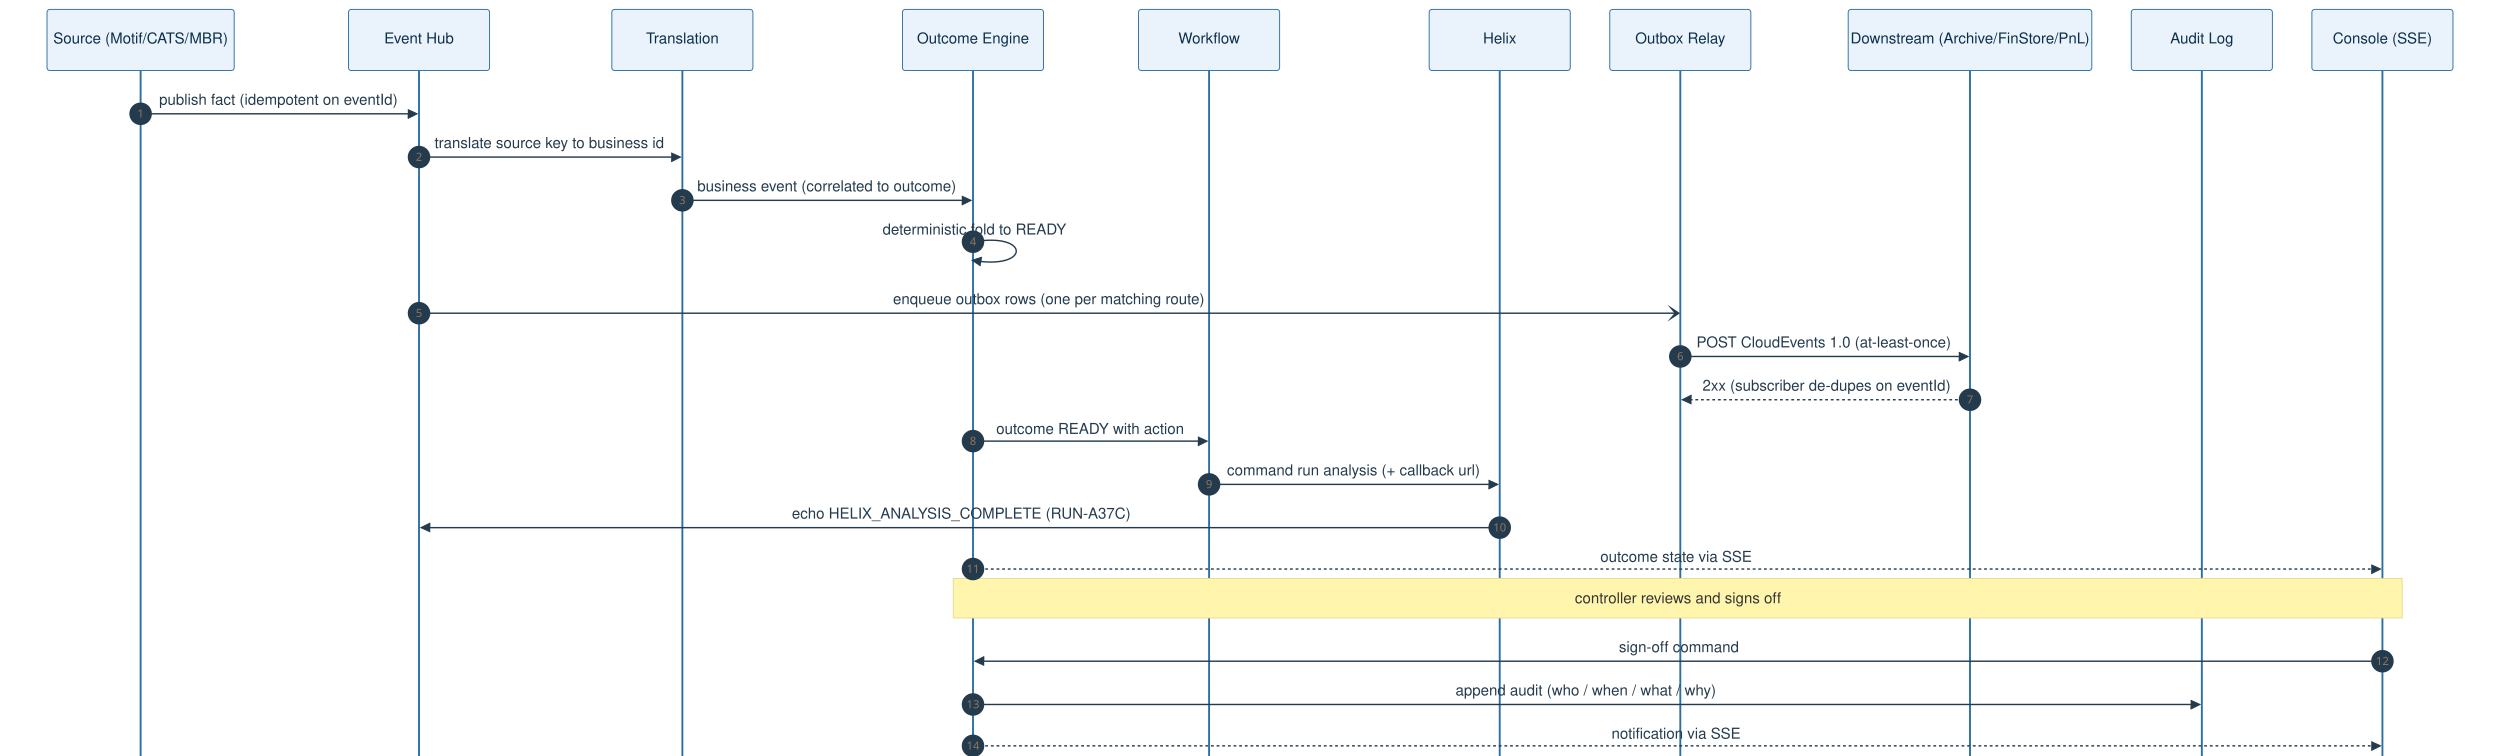
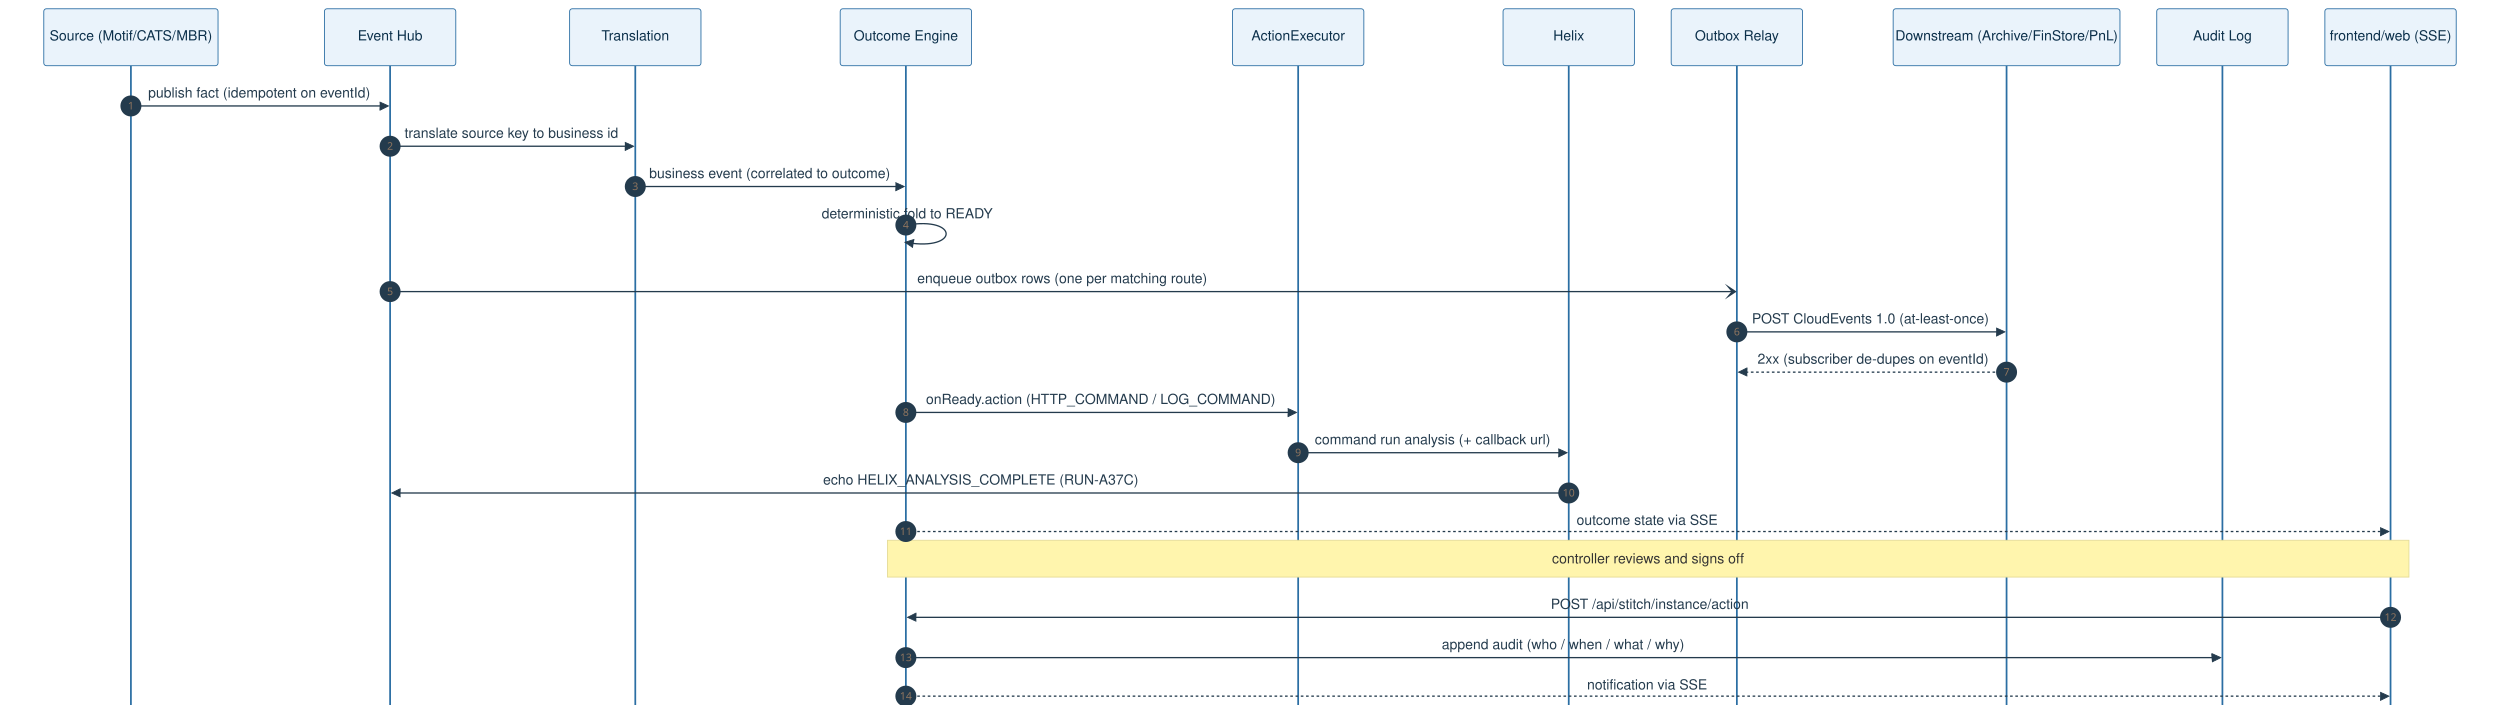
- <svg xmlns="http://www.w3.org/2000/svg" id="my-svg" width="100%" style="max-width: 2658px; background-color: white;" viewBox="-50 -10 2658 803" role="graphics-document document" aria-roledescription="sequence">
-   <g>
-     <line id="actor9" x1="2483" y1="65" x2="2483" y2="2000" class="actor-line 200" stroke-width="0.5px" stroke="#999" name="UX" data-et="life-line" data-id="UX" />
+ <svg xmlns="http://www.w3.org/2000/svg" id="my-svg" width="100%" style="max-width: 2855px; background-color: white;" viewBox="-50 -10 2855 805" role="graphics-document document" aria-roledescription="sequence">
+   <g>
+     <line id="actor9" x1="2680" y1="65" x2="2680" y2="2000" class="actor-line 200" stroke-width="0.5px" stroke="#999" name="UX" data-et="life-line" data-id="UX" />
    <g id="root-9" data-et="participant" data-type="participant" data-id="UX">
-       <rect x="2408" y="0" fill="#eaeaea" stroke="#666" width="150" height="65" name="UX" rx="3" ry="3" class="actor actor-top" />
-       <text x="2483" y="32.5" dominant-baseline="central" alignment-baseline="central" class="actor actor-box" style="text-anchor: middle; font-size: 16px; font-weight: 400;">
-         <tspan x="2483" dy="0">Console (SSE)</tspan>
-       </text>
-     </g>
-   </g>
-   <g>
-     <line id="actor8" x1="2291" y1="65" x2="2291" y2="2000" class="actor-line 200" stroke-width="0.5px" stroke="#999" name="AUD" data-et="life-line" data-id="AUD" />
+       <rect x="2605" y="0" fill="#eaeaea" stroke="#666" width="150" height="65" name="UX" rx="3" ry="3" class="actor actor-top" />
+       <text x="2680" y="32.5" dominant-baseline="central" alignment-baseline="central" class="actor actor-box" style="text-anchor: middle; font-size: 16px; font-weight: 400;">
+         <tspan x="2680" dy="0">frontend/web (SSE)</tspan>
+       </text>
+     </g>
+   </g>
+   <g>
+     <line id="actor8" x1="2488" y1="65" x2="2488" y2="2000" class="actor-line 200" stroke-width="0.5px" stroke="#999" name="AUD" data-et="life-line" data-id="AUD" />
    <g id="root-8" data-et="participant" data-type="participant" data-id="AUD">
-       <rect x="2216" y="0" fill="#eaeaea" stroke="#666" width="150" height="65" name="AUD" rx="3" ry="3" class="actor actor-top" />
-       <text x="2291" y="32.5" dominant-baseline="central" alignment-baseline="central" class="actor actor-box" style="text-anchor: middle; font-size: 16px; font-weight: 400;">
-         <tspan x="2291" dy="0">Audit Log</tspan>
-       </text>
-     </g>
-   </g>
-   <g>
-     <line id="actor7" x1="2044.5" y1="65" x2="2044.5" y2="2000" class="actor-line 200" stroke-width="0.5px" stroke="#999" name="DWN" data-et="life-line" data-id="DWN" />
+       <rect x="2413" y="0" fill="#eaeaea" stroke="#666" width="150" height="65" name="AUD" rx="3" ry="3" class="actor actor-top" />
+       <text x="2488" y="32.5" dominant-baseline="central" alignment-baseline="central" class="actor actor-box" style="text-anchor: middle; font-size: 16px; font-weight: 400;">
+         <tspan x="2488" dy="0">Audit Log</tspan>
+       </text>
+     </g>
+   </g>
+   <g>
+     <line id="actor7" x1="2241.5" y1="65" x2="2241.5" y2="2000" class="actor-line 200" stroke-width="0.5px" stroke="#999" name="DWN" data-et="life-line" data-id="DWN" />
    <g id="root-7" data-et="participant" data-type="participant" data-id="DWN">
-       <rect x="1915" y="0" fill="#eaeaea" stroke="#666" width="259" height="65" name="DWN" rx="3" ry="3" class="actor actor-top" />
-       <text x="2044.5" y="32.5" dominant-baseline="central" alignment-baseline="central" class="actor actor-box" style="text-anchor: middle; font-size: 16px; font-weight: 400;">
-         <tspan x="2044.5" dy="0">Downstream (Archive/FinStore/PnL)</tspan>
-       </text>
-     </g>
-   </g>
-   <g>
-     <line id="actor6" x1="1736.5" y1="65" x2="1736.5" y2="2000" class="actor-line 200" stroke-width="0.5px" stroke="#999" name="OBX" data-et="life-line" data-id="OBX" />
+       <rect x="2112" y="0" fill="#eaeaea" stroke="#666" width="259" height="65" name="DWN" rx="3" ry="3" class="actor actor-top" />
+       <text x="2241.5" y="32.5" dominant-baseline="central" alignment-baseline="central" class="actor actor-box" style="text-anchor: middle; font-size: 16px; font-weight: 400;">
+         <tspan x="2241.5" dy="0">Downstream (Archive/FinStore/PnL)</tspan>
+       </text>
+     </g>
+   </g>
+   <g>
+     <line id="actor6" x1="1933.5" y1="65" x2="1933.5" y2="2000" class="actor-line 200" stroke-width="0.5px" stroke="#999" name="OBX" data-et="life-line" data-id="OBX" />
    <g id="root-6" data-et="participant" data-type="participant" data-id="OBX">
-       <rect x="1661.5" y="0" fill="#eaeaea" stroke="#666" width="150" height="65" name="OBX" rx="3" ry="3" class="actor actor-top" />
-       <text x="1736.5" y="32.5" dominant-baseline="central" alignment-baseline="central" class="actor actor-box" style="text-anchor: middle; font-size: 16px; font-weight: 400;">
-         <tspan x="1736.5" dy="0">Outbox Relay</tspan>
-       </text>
-     </g>
-   </g>
-   <g>
-     <line id="actor5" x1="1544.5" y1="65" x2="1544.5" y2="2000" class="actor-line 200" stroke-width="0.5px" stroke="#999" name="HX" data-et="life-line" data-id="HX" />
+       <rect x="1858.5" y="0" fill="#eaeaea" stroke="#666" width="150" height="65" name="OBX" rx="3" ry="3" class="actor actor-top" />
+       <text x="1933.5" y="32.5" dominant-baseline="central" alignment-baseline="central" class="actor actor-box" style="text-anchor: middle; font-size: 16px; font-weight: 400;">
+         <tspan x="1933.5" dy="0">Outbox Relay</tspan>
+       </text>
+     </g>
+   </g>
+   <g>
+     <line id="actor5" x1="1741.5" y1="65" x2="1741.5" y2="2000" class="actor-line 200" stroke-width="0.5px" stroke="#999" name="HX" data-et="life-line" data-id="HX" />
    <g id="root-5" data-et="participant" data-type="participant" data-id="HX">
-       <rect x="1469.5" y="0" fill="#eaeaea" stroke="#666" width="150" height="65" name="HX" rx="3" ry="3" class="actor actor-top" />
-       <text x="1544.5" y="32.5" dominant-baseline="central" alignment-baseline="central" class="actor actor-box" style="text-anchor: middle; font-size: 16px; font-weight: 400;">
-         <tspan x="1544.5" dy="0">Helix</tspan>
-       </text>
-     </g>
-   </g>
-   <g>
-     <line id="actor4" x1="1235.5" y1="65" x2="1235.5" y2="2000" class="actor-line 200" stroke-width="0.5px" stroke="#999" name="WF" data-et="life-line" data-id="WF" />
+       <rect x="1666.5" y="0" fill="#eaeaea" stroke="#666" width="150" height="65" name="HX" rx="3" ry="3" class="actor actor-top" />
+       <text x="1741.5" y="32.5" dominant-baseline="central" alignment-baseline="central" class="actor actor-box" style="text-anchor: middle; font-size: 16px; font-weight: 400;">
+         <tspan x="1741.5" dy="0">Helix</tspan>
+       </text>
+     </g>
+   </g>
+   <g>
+     <line id="actor4" x1="1432.5" y1="65" x2="1432.5" y2="2000" class="actor-line 200" stroke-width="0.5px" stroke="#999" name="WF" data-et="life-line" data-id="WF" />
    <g id="root-4" data-et="participant" data-type="participant" data-id="WF">
-       <rect x="1160.5" y="0" fill="#eaeaea" stroke="#666" width="150" height="65" name="WF" rx="3" ry="3" class="actor actor-top" />
-       <text x="1235.5" y="32.5" dominant-baseline="central" alignment-baseline="central" class="actor actor-box" style="text-anchor: middle; font-size: 16px; font-weight: 400;">
-         <tspan x="1235.5" dy="0">Workflow</tspan>
+       <rect x="1357.5" y="0" fill="#eaeaea" stroke="#666" width="150" height="65" name="WF" rx="3" ry="3" class="actor actor-top" />
+       <text x="1432.5" y="32.5" dominant-baseline="central" alignment-baseline="central" class="actor actor-box" style="text-anchor: middle; font-size: 16px; font-weight: 400;">
+         <tspan x="1432.5" dy="0">ActionExecutor</tspan>
      </text>
    </g>
  </g>
  <g>
    <line id="actor3" x1="984.5" y1="65" x2="984.5" y2="2000" class="actor-line 200" stroke-width="0.5px" stroke="#999" name="ENG" data-et="life-line" data-id="ENG" />
    <g id="root-3" data-et="participant" data-type="participant" data-id="ENG">
      <rect x="909.5" y="0" fill="#eaeaea" stroke="#666" width="150" height="65" name="ENG" rx="3" ry="3" class="actor actor-top" />
      <text x="984.5" y="32.5" dominant-baseline="central" alignment-baseline="central" class="actor actor-box" style="text-anchor: middle; font-size: 16px; font-weight: 400;">
        <tspan x="984.5" dy="0">Outcome Engine</tspan>
      </text>
    </g>
  </g>
  <g>
    <line id="actor2" x1="675.5" y1="65" x2="675.5" y2="2000" class="actor-line 200" stroke-width="0.5px" stroke="#999" name="XL" data-et="life-line" data-id="XL" />
    <g id="root-2" data-et="participant" data-type="participant" data-id="XL">
      <rect x="600.5" y="0" fill="#eaeaea" stroke="#666" width="150" height="65" name="XL" rx="3" ry="3" class="actor actor-top" />
      <text x="675.5" y="32.5" dominant-baseline="central" alignment-baseline="central" class="actor actor-box" style="text-anchor: middle; font-size: 16px; font-weight: 400;">
        <tspan x="675.5" dy="0">Translation</tspan>
      </text>
    </g>
  </g>
  <g>
    <line id="actor1" x1="395.5" y1="65" x2="395.5" y2="2000" class="actor-line 200" stroke-width="0.5px" stroke="#999" name="HUB" data-et="life-line" data-id="HUB" />
    <g id="root-1" data-et="participant" data-type="participant" data-id="HUB">
      <rect x="320.5" y="0" fill="#eaeaea" stroke="#666" width="150" height="65" name="HUB" rx="3" ry="3" class="actor actor-top" />
      <text x="395.5" y="32.5" dominant-baseline="central" alignment-baseline="central" class="actor actor-box" style="text-anchor: middle; font-size: 16px; font-weight: 400;">
        <tspan x="395.5" dy="0">Event Hub</tspan>
      </text>
    </g>
  </g>
  <g>
    <line id="actor0" x1="99.5" y1="65" x2="99.5" y2="2000" class="actor-line 200" stroke-width="0.5px" stroke="#999" name="SRC" data-et="life-line" data-id="SRC" />
    <g id="root-0" data-et="participant" data-type="participant" data-id="SRC">
      <rect x="0" y="0" fill="#eaeaea" stroke="#666" width="199" height="65" name="SRC" rx="3" ry="3" class="actor actor-top" />
      <text x="99.5" y="32.5" dominant-baseline="central" alignment-baseline="central" class="actor actor-box" style="text-anchor: middle; font-size: 16px; font-weight: 400;">
        <tspan x="99.5" dy="0">Source (Motif/CATS/MBR)</tspan>
      </text>
    </g>
  </g>
  <style>#my-svg{font-family:Segoe UI,Helvetica,Arial,sans-serif;font-size:15px;fill:#243b4d;}@keyframes edge-animation-frame{from{stroke-dashoffset:0;}}@keyframes dash{to{stroke-dashoffset:0;}}#my-svg .edge-animation-slow{stroke-dasharray:9,5!important;stroke-dashoffset:900;animation:dash 50s linear infinite;stroke-linecap:round;}#my-svg .edge-animation-fast{stroke-dasharray:9,5!important;stroke-dashoffset:900;animation:dash 20s linear infinite;stroke-linecap:round;}#my-svg .error-icon{fill:#fff7e8;}#my-svg .error-text{fill:#000817;stroke:#000817;}#my-svg .edge-thickness-normal{stroke-width:1px;}#my-svg .edge-thickness-thick{stroke-width:3.5px;}#my-svg .edge-pattern-solid{stroke-dasharray:0;}#my-svg .edge-thickness-invisible{stroke-width:0;fill:none;}#my-svg .edge-pattern-dashed{stroke-dasharray:3;}#my-svg .edge-pattern-dotted{stroke-dasharray:2;}#my-svg .marker{fill:#6f8aa1;stroke:#6f8aa1;}#my-svg .marker.cross{stroke:#6f8aa1;}#my-svg svg{font-family:Segoe UI,Helvetica,Arial,sans-serif;font-size:15px;}#my-svg p{margin:0;}#my-svg .actor{stroke:#2b6ea3;fill:#eaf3fb;stroke-width:1;}#my-svg rect.actor.outer-path[data-look="neo"]{filter:drop-shadow( 1px 2px 2px rgba(185,185,185,1));}#my-svg rect.note[data-look="neo"]{stroke:hsl(52.683, 60%, 73.922%);fill:#fff5ad;filter:drop-shadow( 1px 2px 2px rgba(185,185,185,1));}#my-svg text.actor&gt;tspan{fill:#0b2f4a;stroke:none;}#my-svg .actor-line{stroke:#2b6ea3;}#my-svg .innerArc{stroke-width:1.5;stroke-dasharray:none;}#my-svg .messageLine0{stroke-width:1.5;stroke-dasharray:none;stroke:#243b4d;}#my-svg .messageLine1{stroke-width:1.5;stroke-dasharray:2,2;stroke:#243b4d;}#my-svg [id$="-arrowhead"] path{fill:#243b4d;stroke:#243b4d;}#my-svg .sequenceNumber{fill:#90755e;}#my-svg [id$="-sequencenumber"]{fill:#243b4d;}#my-svg [id$="-crosshead"] path{fill:#243b4d;stroke:#243b4d;}#my-svg .messageText{fill:#243b4d;stroke:none;}#my-svg .labelBox{stroke:#2b6ea3;fill:#eaf3fb;filter:none;}#my-svg .labelText,#my-svg .labelText&gt;tspan{fill:#0b2f4a;stroke:none;}#my-svg .loopText,#my-svg .loopText&gt;tspan{fill:#0b2f4a;stroke:none;}#my-svg .sectionTitle,#my-svg .sectionTitle&gt;tspan{fill:#0b2f4a;stroke:none;}#my-svg .loopLine{stroke-width:2px;stroke-dasharray:2,2;stroke:#2b6ea3;fill:#2b6ea3;}#my-svg .note{stroke:hsl(52.683, 60%, 73.922%);fill:#fff5ad;}#my-svg .noteText,#my-svg .noteText&gt;tspan{fill:#333;stroke:none;font-weight:normal;}#my-svg .activation0{fill:#eef7f0;stroke:hsl(133.333, 36%, 85.098%);}#my-svg .activation1{fill:#eef7f0;stroke:hsl(133.333, 36%, 85.098%);}#my-svg .activation2{fill:#eef7f0;stroke:hsl(133.333, 36%, 85.098%);}#my-svg .actorPopupMenu{position:absolute;}#my-svg .actorPopupMenuPanel{position:absolute;fill:#eaf3fb;box-shadow:0px 8px 16px 0px rgba(0,0,0,0.2);filter:drop-shadow(3px 5px 2px rgb(0 0 0 / 0.4));}#my-svg .actor-man circle,#my-svg line{fill:#eaf3fb;stroke-width:2px;}#my-svg g rect.rect{filter:drop-shadow( 1px 2px 2px rgba(185,185,185,1));stroke:#2b6ea3;}#my-svg .node .neo-node{stroke:#2b6ea3;}#my-svg [data-look="neo"].node rect,#my-svg [data-look="neo"].cluster rect,#my-svg [data-look="neo"].node polygon{stroke:url(#my-svg-gradient);filter:drop-shadow( 1px 2px 2px rgba(185,185,185,1));}#my-svg [data-look="neo"].swimlane.cluster rect{filter:none;}#my-svg [data-look="neo"].node path{stroke:url(#my-svg-gradient);stroke-width:1px;}#my-svg [data-look="neo"].node .outer-path{filter:drop-shadow( 1px 2px 2px rgba(185,185,185,1));}#my-svg [data-look="neo"].node .neo-line path{stroke:#2b6ea3;filter:none;}#my-svg [data-look="neo"].node circle{stroke:url(#my-svg-gradient);filter:drop-shadow( 1px 2px 2px rgba(185,185,185,1));}#my-svg [data-look="neo"].node circle .state-start{fill:#000000;}#my-svg [data-look="neo"].icon-shape .icon{fill:url(#my-svg-gradient);filter:drop-shadow( 1px 2px 2px rgba(185,185,185,1));}#my-svg [data-look="neo"].icon-shape .icon-neo path{stroke:url(#my-svg-gradient);filter:drop-shadow( 1px 2px 2px rgba(185,185,185,1));}#my-svg :root{--mermaid-font-family:"trebuchet ms",verdana,arial,sans-serif;}</style>
  <g />
  <defs>
    <symbol id="my-svg-computer" width="24" height="24">
      <path transform="scale(.5)" d="M2 2v13h20v-13h-20zm18 11h-16v-9h16v9zm-10.228 6l.466-1h3.524l.467 1h-4.457zm14.228 3h-24l2-6h2.104l-1.33 4h18.45l-1.297-4h2.073l2 6zm-5-10h-14v-7h14v7z" />
    </symbol>
  </defs>
  <defs>
    <symbol id="my-svg-database" fill-rule="evenodd" clip-rule="evenodd">
      <path transform="scale(.5)" d="M12.258.001l.256.004.255.005.253.008.251.01.249.012.247.015.246.016.242.019.241.02.239.023.236.024.233.027.231.028.229.031.225.032.223.034.22.036.217.038.214.04.211.041.208.043.205.045.201.046.198.048.194.05.191.051.187.053.183.054.18.056.175.057.172.059.168.06.163.061.16.063.155.064.15.066.074.033.073.033.071.034.07.034.069.035.068.035.067.035.066.035.064.036.064.036.062.036.06.036.06.037.058.037.058.037.055.038.055.038.053.038.052.038.051.039.05.039.048.039.047.039.045.04.044.04.043.04.041.04.04.041.039.041.037.041.036.041.034.041.033.042.032.042.03.042.029.042.027.042.026.043.024.043.023.043.021.043.02.043.018.044.017.043.015.044.013.044.012.044.011.045.009.044.007.045.006.045.004.045.002.045.001.045v17l-.001.045-.002.045-.004.045-.006.045-.007.045-.009.044-.011.045-.012.044-.013.044-.015.044-.017.043-.018.044-.02.043-.021.043-.023.043-.024.043-.026.043-.027.042-.029.042-.03.042-.032.042-.033.042-.034.041-.036.041-.037.041-.039.041-.04.041-.041.04-.043.04-.044.04-.045.04-.047.039-.048.039-.05.039-.051.039-.052.038-.053.038-.055.038-.055.038-.058.037-.058.037-.06.037-.06.036-.062.036-.064.036-.064.036-.066.035-.067.035-.068.035-.069.035-.07.034-.071.034-.073.033-.074.033-.15.066-.155.064-.16.063-.163.061-.168.06-.172.059-.175.057-.18.056-.183.054-.187.053-.191.051-.194.05-.198.048-.201.046-.205.045-.208.043-.211.041-.214.04-.217.038-.22.036-.223.034-.225.032-.229.031-.231.028-.233.027-.236.024-.239.023-.241.02-.242.019-.246.016-.247.015-.249.012-.251.01-.253.008-.255.005-.256.004-.258.001-.258-.001-.256-.004-.255-.005-.253-.008-.251-.01-.249-.012-.247-.015-.245-.016-.243-.019-.241-.02-.238-.023-.236-.024-.234-.027-.231-.028-.228-.031-.226-.032-.223-.034-.22-.036-.217-.038-.214-.04-.211-.041-.208-.043-.204-.045-.201-.046-.198-.048-.195-.05-.19-.051-.187-.053-.184-.054-.179-.056-.176-.057-.172-.059-.167-.06-.164-.061-.159-.063-.155-.064-.151-.066-.074-.033-.072-.033-.072-.034-.07-.034-.069-.035-.068-.035-.067-.035-.066-.035-.064-.036-.063-.036-.062-.036-.061-.036-.06-.037-.058-.037-.057-.037-.056-.038-.055-.038-.053-.038-.052-.038-.051-.039-.049-.039-.049-.039-.046-.039-.046-.04-.044-.04-.043-.04-.041-.04-.04-.041-.039-.041-.037-.041-.036-.041-.034-.041-.033-.042-.032-.042-.03-.042-.029-.042-.027-.042-.026-.043-.024-.043-.023-.043-.021-.043-.02-.043-.018-.044-.017-.043-.015-.044-.013-.044-.012-.044-.011-.045-.009-.044-.007-.045-.006-.045-.004-.045-.002-.045-.001-.045v-17l.001-.045.002-.045.004-.045.006-.045.007-.045.009-.044.011-.045.012-.044.013-.044.015-.044.017-.043.018-.044.02-.043.021-.043.023-.043.024-.043.026-.043.027-.042.029-.042.03-.042.032-.042.033-.042.034-.041.036-.041.037-.041.039-.041.04-.041.041-.04.043-.04.044-.04.046-.04.046-.039.049-.039.049-.039.051-.039.052-.038.053-.038.055-.038.056-.038.057-.037.058-.037.06-.037.061-.036.062-.036.063-.036.064-.036.066-.035.067-.035.068-.035.069-.035.07-.034.072-.034.072-.033.074-.033.151-.066.155-.064.159-.063.164-.061.167-.06.172-.059.176-.057.179-.056.184-.054.187-.053.19-.051.195-.05.198-.048.201-.046.204-.045.208-.043.211-.041.214-.04.217-.038.22-.036.223-.034.226-.032.228-.031.231-.028.234-.027.236-.024.238-.023.241-.02.243-.019.245-.016.247-.015.249-.012.251-.01.253-.008.255-.005.256-.004.258-.001.258.001zm-9.258 20.499v.01l.001.021.003.021.004.022.005.021.006.022.007.022.009.023.01.022.011.023.012.023.013.023.015.023.016.024.017.023.018.024.019.024.021.024.022.025.023.024.024.025.052.049.056.05.061.051.066.051.07.051.075.051.079.052.084.052.088.052.092.052.097.052.102.051.105.052.11.052.114.051.119.051.123.051.127.05.131.05.135.05.139.048.144.049.147.047.152.047.155.047.16.045.163.045.167.043.171.043.176.041.178.041.183.039.187.039.19.037.194.035.197.035.202.033.204.031.209.03.212.029.216.027.219.025.222.024.226.021.23.02.233.018.236.016.24.015.243.012.246.01.249.008.253.005.256.004.259.001.26-.001.257-.004.254-.005.25-.008.247-.011.244-.012.241-.014.237-.016.233-.018.231-.021.226-.021.224-.024.22-.026.216-.027.212-.028.21-.031.205-.031.202-.034.198-.034.194-.036.191-.037.187-.039.183-.04.179-.04.175-.042.172-.043.168-.044.163-.045.16-.046.155-.046.152-.047.148-.048.143-.049.139-.049.136-.05.131-.05.126-.05.123-.051.118-.052.114-.051.11-.052.106-.052.101-.052.096-.052.092-.052.088-.053.083-.051.079-.052.074-.052.07-.051.065-.051.06-.051.056-.05.051-.05.023-.024.023-.025.021-.024.02-.024.019-.024.018-.024.017-.024.015-.023.014-.024.013-.023.012-.023.01-.023.01-.022.008-.022.006-.022.006-.022.004-.022.004-.021.001-.021.001-.021v-4.127l-.077.055-.08.053-.083.054-.085.053-.087.052-.09.052-.093.051-.095.05-.097.05-.1.049-.102.049-.105.048-.106.047-.109.047-.111.046-.114.045-.115.045-.118.044-.12.043-.122.042-.124.042-.126.041-.128.04-.13.04-.132.038-.134.038-.135.037-.138.037-.139.035-.142.035-.143.034-.144.033-.147.032-.148.031-.15.03-.151.03-.153.029-.154.027-.156.027-.158.026-.159.025-.161.024-.162.023-.163.022-.165.021-.166.02-.167.019-.169.018-.169.017-.171.016-.173.015-.173.014-.175.013-.175.012-.177.011-.178.01-.179.008-.179.008-.181.006-.182.005-.182.004-.184.003-.184.002h-.37l-.184-.002-.184-.003-.182-.004-.182-.005-.181-.006-.179-.008-.179-.008-.178-.01-.176-.011-.176-.012-.175-.013-.173-.014-.172-.015-.171-.016-.17-.017-.169-.018-.167-.019-.166-.02-.165-.021-.163-.022-.162-.023-.161-.024-.159-.025-.157-.026-.156-.027-.155-.027-.153-.029-.151-.03-.15-.03-.148-.031-.146-.032-.145-.033-.143-.034-.141-.035-.14-.035-.137-.037-.136-.037-.134-.038-.132-.038-.13-.04-.128-.04-.126-.041-.124-.042-.122-.042-.12-.044-.117-.043-.116-.045-.113-.045-.112-.046-.109-.047-.106-.047-.105-.048-.102-.049-.1-.049-.097-.05-.095-.05-.093-.052-.09-.051-.087-.052-.085-.053-.083-.054-.08-.054-.077-.054v4.127zm0-5.654v.011l.001.021.003.021.004.021.005.022.006.022.007.022.009.022.01.022.011.023.012.023.013.023.015.024.016.023.017.024.018.024.019.024.021.024.022.024.023.025.024.024.052.05.056.05.061.05.066.051.07.051.075.052.079.051.084.052.088.052.092.052.097.052.102.052.105.052.11.051.114.051.119.052.123.05.127.051.131.05.135.049.139.049.144.048.147.048.152.047.155.046.16.045.163.045.167.044.171.042.176.042.178.04.183.04.187.038.19.037.194.036.197.034.202.033.204.032.209.03.212.028.216.027.219.025.222.024.226.022.23.02.233.018.236.016.24.014.243.012.246.01.249.008.253.006.256.003.259.001.26-.001.257-.003.254-.006.25-.008.247-.01.244-.012.241-.015.237-.016.233-.018.231-.02.226-.022.224-.024.22-.025.216-.027.212-.029.21-.03.205-.032.202-.033.198-.035.194-.036.191-.037.187-.039.183-.039.179-.041.175-.042.172-.043.168-.044.163-.045.16-.045.155-.047.152-.047.148-.048.143-.048.139-.05.136-.049.131-.05.126-.051.123-.051.118-.051.114-.052.11-.052.106-.052.101-.052.096-.052.092-.052.088-.052.083-.052.079-.052.074-.051.07-.052.065-.051.06-.05.056-.051.051-.049.023-.025.023-.024.021-.025.02-.024.019-.024.018-.024.017-.024.015-.023.014-.023.013-.024.012-.022.01-.023.01-.023.008-.022.006-.022.006-.022.004-.021.004-.022.001-.021.001-.021v-4.139l-.077.054-.08.054-.083.054-.085.052-.087.053-.09.051-.093.051-.095.051-.097.05-.1.049-.102.049-.105.048-.106.047-.109.047-.111.046-.114.045-.115.044-.118.044-.12.044-.122.042-.124.042-.126.041-.128.04-.13.039-.132.039-.134.038-.135.037-.138.036-.139.036-.142.035-.143.033-.144.033-.147.033-.148.031-.15.03-.151.03-.153.028-.154.028-.156.027-.158.026-.159.025-.161.024-.162.023-.163.022-.165.021-.166.02-.167.019-.169.018-.169.017-.171.016-.173.015-.173.014-.175.013-.175.012-.177.011-.178.009-.179.009-.179.007-.181.007-.182.005-.182.004-.184.003-.184.002h-.37l-.184-.002-.184-.003-.182-.004-.182-.005-.181-.007-.179-.007-.179-.009-.178-.009-.176-.011-.176-.012-.175-.013-.173-.014-.172-.015-.171-.016-.17-.017-.169-.018-.167-.019-.166-.02-.165-.021-.163-.022-.162-.023-.161-.024-.159-.025-.157-.026-.156-.027-.155-.028-.153-.028-.151-.03-.15-.03-.148-.031-.146-.033-.145-.033-.143-.033-.141-.035-.14-.036-.137-.036-.136-.037-.134-.038-.132-.039-.13-.039-.128-.04-.126-.041-.124-.042-.122-.043-.12-.043-.117-.044-.116-.044-.113-.046-.112-.046-.109-.046-.106-.047-.105-.048-.102-.049-.1-.049-.097-.05-.095-.051-.093-.051-.09-.051-.087-.053-.085-.052-.083-.054-.08-.054-.077-.054v4.139zm0-5.666v.011l.001.02.003.022.004.021.005.022.006.021.007.022.009.023.01.022.011.023.012.023.013.023.015.023.016.024.017.024.018.023.019.024.021.025.022.024.023.024.024.025.052.05.056.05.061.05.066.051.07.051.075.052.079.051.084.052.088.052.092.052.097.052.102.052.105.051.11.052.114.051.119.051.123.051.127.05.131.05.135.05.139.049.144.048.147.048.152.047.155.046.16.045.163.045.167.043.171.043.176.042.178.04.183.04.187.038.19.037.194.036.197.034.202.033.204.032.209.03.212.028.216.027.219.025.222.024.226.021.23.02.233.018.236.017.24.014.243.012.246.01.249.008.253.006.256.003.259.001.26-.001.257-.003.254-.006.25-.008.247-.01.244-.013.241-.014.237-.016.233-.018.231-.02.226-.022.224-.024.22-.025.216-.027.212-.029.21-.03.205-.032.202-.033.198-.035.194-.036.191-.037.187-.039.183-.039.179-.041.175-.042.172-.043.168-.044.163-.045.16-.045.155-.047.152-.047.148-.048.143-.049.139-.049.136-.049.131-.051.126-.05.123-.051.118-.052.114-.051.11-.052.106-.052.101-.052.096-.052.092-.052.088-.052.083-.052.079-.052.074-.052.07-.051.065-.051.06-.051.056-.05.051-.049.023-.025.023-.025.021-.024.02-.024.019-.024.018-.024.017-.024.015-.023.014-.024.013-.023.012-.023.01-.022.01-.023.008-.022.006-.022.006-.022.004-.022.004-.021.001-.021.001-.021v-4.153l-.077.054-.08.054-.083.053-.085.053-.087.053-.09.051-.093.051-.095.051-.097.05-.1.049-.102.048-.105.048-.106.048-.109.046-.111.046-.114.046-.115.044-.118.044-.12.043-.122.043-.124.042-.126.041-.128.04-.13.039-.132.039-.134.038-.135.037-.138.036-.139.036-.142.034-.143.034-.144.033-.147.032-.148.032-.15.03-.151.03-.153.028-.154.028-.156.027-.158.026-.159.024-.161.024-.162.023-.163.023-.165.021-.166.02-.167.019-.169.018-.169.017-.171.016-.173.015-.173.014-.175.013-.175.012-.177.01-.178.01-.179.009-.179.007-.181.006-.182.006-.182.004-.184.003-.184.001-.185.001-.185-.001-.184-.001-.184-.003-.182-.004-.182-.006-.181-.006-.179-.007-.179-.009-.178-.01-.176-.01-.176-.012-.175-.013-.173-.014-.172-.015-.171-.016-.17-.017-.169-.018-.167-.019-.166-.02-.165-.021-.163-.023-.162-.023-.161-.024-.159-.024-.157-.026-.156-.027-.155-.028-.153-.028-.151-.03-.15-.03-.148-.032-.146-.032-.145-.033-.143-.034-.141-.034-.14-.036-.137-.036-.136-.037-.134-.038-.132-.039-.13-.039-.128-.041-.126-.041-.124-.041-.122-.043-.12-.043-.117-.044-.116-.044-.113-.046-.112-.046-.109-.046-.106-.048-.105-.048-.102-.048-.1-.05-.097-.049-.095-.051-.093-.051-.09-.052-.087-.052-.085-.053-.083-.053-.08-.054-.077-.054v4.153zm8.74-8.179l-.257.004-.254.005-.25.008-.247.011-.244.012-.241.014-.237.016-.233.018-.231.021-.226.022-.224.023-.22.026-.216.027-.212.028-.21.031-.205.032-.202.033-.198.034-.194.036-.191.038-.187.038-.183.04-.179.041-.175.042-.172.043-.168.043-.163.045-.16.046-.155.046-.152.048-.148.048-.143.048-.139.049-.136.05-.131.05-.126.051-.123.051-.118.051-.114.052-.11.052-.106.052-.101.052-.096.052-.092.052-.088.052-.083.052-.079.052-.074.051-.07.052-.065.051-.06.05-.056.05-.051.05-.023.025-.023.024-.021.024-.02.025-.019.024-.018.024-.017.023-.015.024-.014.023-.013.023-.012.023-.01.023-.01.022-.008.022-.006.023-.006.021-.004.022-.004.021-.001.021-.001.021.001.021.001.021.004.021.004.022.006.021.006.023.008.022.01.022.01.023.012.023.013.023.014.023.015.024.017.023.018.024.019.024.02.025.021.024.023.024.023.025.051.05.056.05.06.05.065.051.07.052.074.051.079.052.083.052.088.052.092.052.096.052.101.052.106.052.11.052.114.052.118.051.123.051.126.051.131.05.136.05.139.049.143.048.148.048.152.048.155.046.16.046.163.045.168.043.172.043.175.042.179.041.183.04.187.038.191.038.194.036.198.034.202.033.205.032.21.031.212.028.216.027.22.026.224.023.226.022.231.021.233.018.237.016.241.014.244.012.247.011.25.008.254.005.257.004.26.001.26-.001.257-.004.254-.005.25-.008.247-.011.244-.012.241-.014.237-.016.233-.018.231-.021.226-.022.224-.023.22-.026.216-.027.212-.028.21-.031.205-.032.202-.033.198-.034.194-.036.191-.038.187-.038.183-.04.179-.041.175-.042.172-.043.168-.043.163-.045.16-.046.155-.046.152-.048.148-.048.143-.048.139-.049.136-.05.131-.05.126-.051.123-.051.118-.051.114-.052.11-.052.106-.052.101-.052.096-.052.092-.052.088-.052.083-.052.079-.052.074-.051.07-.052.065-.051.06-.05.056-.05.051-.05.023-.025.023-.024.021-.024.02-.025.019-.024.018-.024.017-.023.015-.024.014-.023.013-.023.012-.023.01-.023.01-.022.008-.022.006-.023.006-.021.004-.022.004-.021.001-.021.001-.021-.001-.021-.001-.021-.004-.021-.004-.022-.006-.021-.006-.023-.008-.022-.01-.022-.01-.023-.012-.023-.013-.023-.014-.023-.015-.024-.017-.023-.018-.024-.019-.024-.02-.025-.021-.024-.023-.024-.023-.025-.051-.05-.056-.05-.06-.05-.065-.051-.07-.052-.074-.051-.079-.052-.083-.052-.088-.052-.092-.052-.096-.052-.101-.052-.106-.052-.11-.052-.114-.052-.118-.051-.123-.051-.126-.051-.131-.05-.136-.05-.139-.049-.143-.048-.148-.048-.152-.048-.155-.046-.16-.046-.163-.045-.168-.043-.172-.043-.175-.042-.179-.041-.183-.04-.187-.038-.191-.038-.194-.036-.198-.034-.202-.033-.205-.032-.21-.031-.212-.028-.216-.027-.22-.026-.224-.023-.226-.022-.231-.021-.233-.018-.237-.016-.241-.014-.244-.012-.247-.011-.25-.008-.254-.005-.257-.004-.26-.001-.26.001z" />
    </symbol>
  </defs>
  <defs>
    <symbol id="my-svg-clock" width="24" height="24">
      <path transform="scale(.5)" d="M12 2c5.514 0 10 4.486 10 10s-4.486 10-10 10-10-4.486-10-10 4.486-10 10-10zm0-2c-6.627 0-12 5.373-12 12s5.373 12 12 12 12-5.373 12-12-5.373-12-12-12zm5.848 12.459c.202.038.202.333.001.372-1.907.361-6.045 1.111-6.547 1.111-.719 0-1.301-.582-1.301-1.301 0-.512.77-5.447 1.125-7.445.034-.192.312-.181.343.014l.985 6.238 5.394 1.011z" />
    </symbol>
  </defs>
  <defs>
    <marker id="my-svg-arrowhead" refX="7.9" refY="5" markerUnits="userSpaceOnUse" markerWidth="12" markerHeight="12" orient="auto-start-reverse">
      <path d="M -1 0 L 10 5 L 0 10 z" />
    </marker>
  </defs>
  <defs>
    <marker id="my-svg-crosshead" markerWidth="15" markerHeight="8" orient="auto" refX="4" refY="4.5">
      <path fill="none" stroke="#000000" stroke-width="1pt" d="M 1,2 L 6,7 M 6,2 L 1,7" style="stroke-dasharray: 0, 0;" />
    </marker>
  </defs>
  <defs>
    <marker id="my-svg-filled-head" refX="15.5" refY="7" markerWidth="20" markerHeight="28" orient="auto">
      <path d="M 18,7 L9,13 L14,7 L9,1 Z" />
    </marker>
  </defs>
  <defs>
    <marker id="my-svg-sequencenumber" refX="15" refY="15" markerWidth="60" markerHeight="40" orient="auto">
      <circle cx="15" cy="15" r="6" />
    </marker>
  </defs>
  <defs>
    <marker id="my-svg-solidTopArrowHead" refX="7.9" refY="7.25" markerUnits="userSpaceOnUse" markerWidth="12" markerHeight="12" orient="auto-start-reverse">
      <path d="M 0 0 L 10 8 L 0 8 z" />
    </marker>
  </defs>
  <defs>
    <marker id="my-svg-solidBottomArrowHead" refX="7.9" refY="0.75" markerUnits="userSpaceOnUse" markerWidth="12" markerHeight="12" orient="auto-start-reverse">
      <path d="M 0 0 L 10 0 L 0 8 z" />
    </marker>
  </defs>
  <defs>
    <marker id="my-svg-stickTopArrowHead" refX="7.5" refY="7" markerUnits="userSpaceOnUse" markerWidth="12" markerHeight="12" orient="auto-start-reverse">
      <path d="M 0 0 L 7 7" stroke="black" stroke-width="1.5" fill="none" />
    </marker>
  </defs>
  <defs>
    <marker id="my-svg-stickBottomArrowHead" refX="7.5" refY="0" markerUnits="userSpaceOnUse" markerWidth="12" markerHeight="12" orient="auto-start-reverse">
      <path d="M 0 7 L 7 0" stroke="black" stroke-width="1.5" fill="none" />
    </marker>
  </defs>
  <g data-et="note" data-id="i12">
-     <rect x="963.5" y="605" fill="#EDF2AE" stroke="#666" width="1540.5" height="42" class="note" />
-     <text x="1734" y="610" text-anchor="middle" dominant-baseline="middle" alignment-baseline="middle" class="noteText" dy="1em" style="font-size: 16px; font-weight: 400;">
-       <tspan x="1734">controller reviews and signs off</tspan>
+     <rect x="963.5" y="607" fill="#EDF2AE" stroke="#666" width="1737.5" height="42" class="note" />
+     <text x="1832" y="612" text-anchor="middle" dominant-baseline="middle" alignment-baseline="middle" class="noteText" dy="1em" style="font-size: 16px; font-weight: 400;">
+       <tspan x="1832">controller reviews and signs off</tspan>
    </text>
  </g>
  <text x="246" y="80" text-anchor="middle" dominant-baseline="middle" alignment-baseline="middle" class="messageText" dy="1em" style="font-size: 16px; font-weight: 400;">publish fact (idempotent on eventId)</text>
  <line x1="106.5" y1="111" x2="391.5" y2="111" class="messageLine0" data-et="message" data-id="i1" data-from="SRC" data-to="HUB" stroke-width="2" stroke="none" marker-end="url(#my-svg-arrowhead)" style="fill: none;" />
  <line x1="99.5" y1="111" x2="99.5" y2="111" stroke-width="0" marker-start="url(#my-svg-sequencenumber)" />
  <text x="99.5" y="115" font-family="sans-serif" font-size="12px" text-anchor="middle" class="sequenceNumber">1</text>
  <text x="534" y="126" text-anchor="middle" dominant-baseline="middle" alignment-baseline="middle" class="messageText" dy="1em" style="font-size: 16px; font-weight: 400;">translate source key to business id</text>
  <line x1="402.5" y1="157" x2="671.5" y2="157" class="messageLine0" data-et="message" data-id="i2" data-from="HUB" data-to="XL" stroke-width="2" stroke="none" marker-end="url(#my-svg-arrowhead)" style="fill: none;" />
  <line x1="395.5" y1="157" x2="395.5" y2="157" stroke-width="0" marker-start="url(#my-svg-sequencenumber)" />
  <text x="395.5" y="161" font-family="sans-serif" font-size="12px" text-anchor="middle" class="sequenceNumber">2</text>
  <text x="829" y="172" text-anchor="middle" dominant-baseline="middle" alignment-baseline="middle" class="messageText" dy="1em" style="font-size: 16px; font-weight: 400;">business event (correlated to outcome)</text>
  <line x1="682.5" y1="203" x2="980.5" y2="203" class="messageLine0" data-et="message" data-id="i3" data-from="XL" data-to="ENG" stroke-width="2" stroke="none" marker-end="url(#my-svg-arrowhead)" style="fill: none;" />
  <line x1="675.5" y1="203" x2="675.5" y2="203" stroke-width="0" marker-start="url(#my-svg-sequencenumber)" />
  <text x="675.5" y="207" font-family="sans-serif" font-size="12px" text-anchor="middle" class="sequenceNumber">3</text>
  <text x="986" y="218" text-anchor="middle" dominant-baseline="middle" alignment-baseline="middle" class="messageText" dy="1em" style="font-size: 16px; font-weight: 400;">deterministic fold to READY</text>
  <path d="M 985.5,247 C 1045.5,237 1045.5,277 985.5,267" class="messageLine0" data-et="message" data-id="i4" data-from="ENG" data-to="ENG" stroke-width="2" stroke="none" marker-end="url(#my-svg-arrowhead)" x1="991.5" style="fill: none;" />
  <line x1="984.5" y1="247" x2="984.5" y2="247" stroke-width="0" marker-start="url(#my-svg-sequencenumber)" />
  <text x="984.5" y="251" font-family="sans-serif" font-size="12px" text-anchor="middle" class="sequenceNumber">4</text>
-   <text x="1065" y="292" text-anchor="middle" dominant-baseline="middle" alignment-baseline="middle" class="messageText" dy="1em" style="font-size: 16px; font-weight: 400;">enqueue outbox rows (one per matching route)</text>
-   <line x1="402.5" y1="323" x2="1732.5" y2="323" class="messageLine0" data-et="message" data-id="i5" data-from="HUB" data-to="OBX" stroke-width="2" stroke="none" marker-end="url(#my-svg-filled-head)" style="fill: none;" />
+   <text x="1163" y="292" text-anchor="middle" dominant-baseline="middle" alignment-baseline="middle" class="messageText" dy="1em" style="font-size: 16px; font-weight: 400;">enqueue outbox rows (one per matching route)</text>
+   <line x1="402.5" y1="323" x2="1929.5" y2="323" class="messageLine0" data-et="message" data-id="i5" data-from="HUB" data-to="OBX" stroke-width="2" stroke="none" marker-end="url(#my-svg-filled-head)" style="fill: none;" />
  <line x1="395.5" y1="323" x2="395.5" y2="323" stroke-width="0" marker-start="url(#my-svg-sequencenumber)" />
  <text x="395.5" y="327" font-family="sans-serif" font-size="12px" text-anchor="middle" class="sequenceNumber">5</text>
-   <text x="1889" y="338" text-anchor="middle" dominant-baseline="middle" alignment-baseline="middle" class="messageText" dy="1em" style="font-size: 16px; font-weight: 400;">POST CloudEvents 1.0 (at-least-once)</text>
-   <line x1="1743.5" y1="369" x2="2040.5" y2="369" class="messageLine0" data-et="message" data-id="i6" data-from="OBX" data-to="DWN" stroke-width="2" stroke="none" marker-end="url(#my-svg-arrowhead)" style="fill: none;" />
-   <line x1="1736.5" y1="369" x2="1736.5" y2="369" stroke-width="0" marker-start="url(#my-svg-sequencenumber)" />
-   <text x="1736.5" y="373" font-family="sans-serif" font-size="12px" text-anchor="middle" class="sequenceNumber">6</text>
-   <text x="1892" y="384" text-anchor="middle" dominant-baseline="middle" alignment-baseline="middle" class="messageText" dy="1em" style="font-size: 16px; font-weight: 400;">2xx (subscriber de-dupes on eventId)</text>
-   <line x1="2049.5" y1="415" x2="1740.5" y2="415" class="messageLine1" data-et="message" data-id="i7" data-from="DWN" data-to="OBX" stroke-width="2" stroke="none" marker-end="url(#my-svg-arrowhead)" style="stroke-dasharray: 3, 3; fill: none;" />
-   <line x1="2044.5" y1="415" x2="2044.5" y2="415" stroke-width="0" marker-start="url(#my-svg-sequencenumber)" />
-   <text x="2044.5" y="419" font-family="sans-serif" font-size="12px" text-anchor="middle" class="sequenceNumber">7</text>
-   <text x="1109" y="430" text-anchor="middle" dominant-baseline="middle" alignment-baseline="middle" class="messageText" dy="1em" style="font-size: 16px; font-weight: 400;">outcome READY with action</text>
-   <line x1="991.5" y1="459" x2="1231.5" y2="459" class="messageLine0" data-et="message" data-id="i8" data-from="ENG" data-to="WF" stroke-width="2" stroke="none" marker-end="url(#my-svg-arrowhead)" style="fill: none;" />
-   <line x1="984.5" y1="459" x2="984.5" y2="459" stroke-width="0" marker-start="url(#my-svg-sequencenumber)" />
-   <text x="984.5" y="463" font-family="sans-serif" font-size="12px" text-anchor="middle" class="sequenceNumber">8</text>
-   <text x="1389" y="474" text-anchor="middle" dominant-baseline="middle" alignment-baseline="middle" class="messageText" dy="1em" style="font-size: 16px; font-weight: 400;">command run analysis (+ callback url)</text>
-   <line x1="1242.5" y1="505" x2="1540.5" y2="505" class="messageLine0" data-et="message" data-id="i9" data-from="WF" data-to="HX" stroke-width="2" stroke="none" marker-end="url(#my-svg-arrowhead)" style="fill: none;" />
-   <line x1="1235.5" y1="505" x2="1235.5" y2="505" stroke-width="0" marker-start="url(#my-svg-sequencenumber)" />
-   <text x="1235.5" y="509" font-family="sans-serif" font-size="12px" text-anchor="middle" class="sequenceNumber">9</text>
-   <text x="972" y="520" text-anchor="middle" dominant-baseline="middle" alignment-baseline="middle" class="messageText" dy="1em" style="font-size: 16px; font-weight: 400;">echo HELIX_ANALYSIS_COMPLETE (RUN-A37C)</text>
-   <line x1="1549.5" y1="551" x2="399.5" y2="551" class="messageLine0" data-et="message" data-id="i10" data-from="HX" data-to="HUB" stroke-width="2" stroke="none" marker-end="url(#my-svg-arrowhead)" style="fill: none;" />
-   <line x1="1544.5" y1="551" x2="1544.5" y2="551" stroke-width="0" marker-start="url(#my-svg-sequencenumber)" />
-   <text x="1544.5" y="555" font-family="sans-serif" font-size="12px" text-anchor="middle" class="sequenceNumber">10</text>
-   <text x="1732" y="566" text-anchor="middle" dominant-baseline="middle" alignment-baseline="middle" class="messageText" dy="1em" style="font-size: 16px; font-weight: 400;">outcome state via SSE</text>
-   <line x1="991.5" y1="595" x2="2479" y2="595" class="messageLine1" data-et="message" data-id="i11" data-from="ENG" data-to="UX" stroke-width="2" stroke="none" marker-end="url(#my-svg-arrowhead)" style="stroke-dasharray: 3, 3; fill: none;" />
-   <line x1="984.5" y1="595" x2="984.5" y2="595" stroke-width="0" marker-start="url(#my-svg-sequencenumber)" />
-   <text x="984.5" y="599" font-family="sans-serif" font-size="12px" text-anchor="middle" class="sequenceNumber">11</text>
-   <text x="1735" y="662" text-anchor="middle" dominant-baseline="middle" alignment-baseline="middle" class="messageText" dy="1em" style="font-size: 16px; font-weight: 400;">sign-off command</text>
-   <line x1="2488" y1="693" x2="988.5" y2="693" class="messageLine0" data-et="message" data-id="i13" data-from="UX" data-to="ENG" stroke-width="2" stroke="none" marker-end="url(#my-svg-arrowhead)" style="fill: none;" />
-   <line x1="2483" y1="693" x2="2483" y2="693" stroke-width="0" marker-start="url(#my-svg-sequencenumber)" />
-   <text x="2483" y="697" font-family="sans-serif" font-size="12px" text-anchor="middle" class="sequenceNumber">12</text>
-   <text x="1636" y="708" text-anchor="middle" dominant-baseline="middle" alignment-baseline="middle" class="messageText" dy="1em" style="font-size: 16px; font-weight: 400;">append audit (who / when / what / why)</text>
-   <line x1="991.5" y1="739" x2="2287" y2="739" class="messageLine0" data-et="message" data-id="i14" data-from="ENG" data-to="AUD" stroke-width="2" stroke="none" marker-end="url(#my-svg-arrowhead)" style="fill: none;" />
-   <line x1="984.5" y1="739" x2="984.5" y2="739" stroke-width="0" marker-start="url(#my-svg-sequencenumber)" />
-   <text x="984.5" y="743" font-family="sans-serif" font-size="12px" text-anchor="middle" class="sequenceNumber">13</text>
-   <text x="1732" y="754" text-anchor="middle" dominant-baseline="middle" alignment-baseline="middle" class="messageText" dy="1em" style="font-size: 16px; font-weight: 400;">notification via SSE</text>
-   <line x1="991.5" y1="783" x2="2479" y2="783" class="messageLine1" data-et="message" data-id="i15" data-from="ENG" data-to="UX" stroke-width="2" stroke="none" marker-end="url(#my-svg-arrowhead)" style="stroke-dasharray: 3, 3; fill: none;" />
-   <line x1="984.5" y1="783" x2="984.5" y2="783" stroke-width="0" marker-start="url(#my-svg-sequencenumber)" />
-   <text x="984.5" y="787" font-family="sans-serif" font-size="12px" text-anchor="middle" class="sequenceNumber">14</text>
+   <text x="2086" y="338" text-anchor="middle" dominant-baseline="middle" alignment-baseline="middle" class="messageText" dy="1em" style="font-size: 16px; font-weight: 400;">POST CloudEvents 1.0 (at-least-once)</text>
+   <line x1="1940.5" y1="369" x2="2237.5" y2="369" class="messageLine0" data-et="message" data-id="i6" data-from="OBX" data-to="DWN" stroke-width="2" stroke="none" marker-end="url(#my-svg-arrowhead)" style="fill: none;" />
+   <line x1="1933.5" y1="369" x2="1933.5" y2="369" stroke-width="0" marker-start="url(#my-svg-sequencenumber)" />
+   <text x="1933.5" y="373" font-family="sans-serif" font-size="12px" text-anchor="middle" class="sequenceNumber">6</text>
+   <text x="2089" y="384" text-anchor="middle" dominant-baseline="middle" alignment-baseline="middle" class="messageText" dy="1em" style="font-size: 16px; font-weight: 400;">2xx (subscriber de-dupes on eventId)</text>
+   <line x1="2246.5" y1="415" x2="1937.5" y2="415" class="messageLine1" data-et="message" data-id="i7" data-from="DWN" data-to="OBX" stroke-width="2" stroke="none" marker-end="url(#my-svg-arrowhead)" style="stroke-dasharray: 3, 3; fill: none;" />
+   <line x1="2241.5" y1="415" x2="2241.5" y2="415" stroke-width="0" marker-start="url(#my-svg-sequencenumber)" />
+   <text x="2241.5" y="419" font-family="sans-serif" font-size="12px" text-anchor="middle" class="sequenceNumber">7</text>
+   <text x="1207" y="430" text-anchor="middle" dominant-baseline="middle" alignment-baseline="middle" class="messageText" dy="1em" style="font-size: 16px; font-weight: 400;">onReady.action (HTTP_COMMAND / LOG_COMMAND)</text>
+   <line x1="991.5" y1="461" x2="1428.5" y2="461" class="messageLine0" data-et="message" data-id="i8" data-from="ENG" data-to="WF" stroke-width="2" stroke="none" marker-end="url(#my-svg-arrowhead)" style="fill: none;" />
+   <line x1="984.5" y1="461" x2="984.5" y2="461" stroke-width="0" marker-start="url(#my-svg-sequencenumber)" />
+   <text x="984.5" y="465" font-family="sans-serif" font-size="12px" text-anchor="middle" class="sequenceNumber">8</text>
+   <text x="1586" y="476" text-anchor="middle" dominant-baseline="middle" alignment-baseline="middle" class="messageText" dy="1em" style="font-size: 16px; font-weight: 400;">command run analysis (+ callback url)</text>
+   <line x1="1439.5" y1="507" x2="1737.5" y2="507" class="messageLine0" data-et="message" data-id="i9" data-from="WF" data-to="HX" stroke-width="2" stroke="none" marker-end="url(#my-svg-arrowhead)" style="fill: none;" />
+   <line x1="1432.5" y1="507" x2="1432.5" y2="507" stroke-width="0" marker-start="url(#my-svg-sequencenumber)" />
+   <text x="1432.5" y="511" font-family="sans-serif" font-size="12px" text-anchor="middle" class="sequenceNumber">9</text>
+   <text x="1070" y="522" text-anchor="middle" dominant-baseline="middle" alignment-baseline="middle" class="messageText" dy="1em" style="font-size: 16px; font-weight: 400;">echo HELIX_ANALYSIS_COMPLETE (RUN-A37C)</text>
+   <line x1="1746.5" y1="553" x2="399.5" y2="553" class="messageLine0" data-et="message" data-id="i10" data-from="HX" data-to="HUB" stroke-width="2" stroke="none" marker-end="url(#my-svg-arrowhead)" style="fill: none;" />
+   <line x1="1741.5" y1="553" x2="1741.5" y2="553" stroke-width="0" marker-start="url(#my-svg-sequencenumber)" />
+   <text x="1741.5" y="557" font-family="sans-serif" font-size="12px" text-anchor="middle" class="sequenceNumber">10</text>
+   <text x="1831" y="568" text-anchor="middle" dominant-baseline="middle" alignment-baseline="middle" class="messageText" dy="1em" style="font-size: 16px; font-weight: 400;">outcome state via SSE</text>
+   <line x1="991.5" y1="597" x2="2676" y2="597" class="messageLine1" data-et="message" data-id="i11" data-from="ENG" data-to="UX" stroke-width="2" stroke="none" marker-end="url(#my-svg-arrowhead)" style="stroke-dasharray: 3, 3; fill: none;" />
+   <line x1="984.5" y1="597" x2="984.5" y2="597" stroke-width="0" marker-start="url(#my-svg-sequencenumber)" />
+   <text x="984.5" y="601" font-family="sans-serif" font-size="12px" text-anchor="middle" class="sequenceNumber">11</text>
+   <text x="1834" y="664" text-anchor="middle" dominant-baseline="middle" alignment-baseline="middle" class="messageText" dy="1em" style="font-size: 16px; font-weight: 400;">POST /api/stitch/instance/action</text>
+   <line x1="2685" y1="695" x2="988.5" y2="695" class="messageLine0" data-et="message" data-id="i13" data-from="UX" data-to="ENG" stroke-width="2" stroke="none" marker-end="url(#my-svg-arrowhead)" style="fill: none;" />
+   <line x1="2680" y1="695" x2="2680" y2="695" stroke-width="0" marker-start="url(#my-svg-sequencenumber)" />
+   <text x="2680" y="699" font-family="sans-serif" font-size="12px" text-anchor="middle" class="sequenceNumber">12</text>
+   <text x="1735" y="710" text-anchor="middle" dominant-baseline="middle" alignment-baseline="middle" class="messageText" dy="1em" style="font-size: 16px; font-weight: 400;">append audit (who / when / what / why)</text>
+   <line x1="991.5" y1="741" x2="2484" y2="741" class="messageLine0" data-et="message" data-id="i14" data-from="ENG" data-to="AUD" stroke-width="2" stroke="none" marker-end="url(#my-svg-arrowhead)" style="fill: none;" />
+   <line x1="984.5" y1="741" x2="984.5" y2="741" stroke-width="0" marker-start="url(#my-svg-sequencenumber)" />
+   <text x="984.5" y="745" font-family="sans-serif" font-size="12px" text-anchor="middle" class="sequenceNumber">13</text>
+   <text x="1831" y="756" text-anchor="middle" dominant-baseline="middle" alignment-baseline="middle" class="messageText" dy="1em" style="font-size: 16px; font-weight: 400;">notification via SSE</text>
+   <line x1="991.5" y1="785" x2="2676" y2="785" class="messageLine1" data-et="message" data-id="i15" data-from="ENG" data-to="UX" stroke-width="2" stroke="none" marker-end="url(#my-svg-arrowhead)" style="stroke-dasharray: 3, 3; fill: none;" />
+   <line x1="984.5" y1="785" x2="984.5" y2="785" stroke-width="0" marker-start="url(#my-svg-sequencenumber)" />
+   <text x="984.5" y="789" font-family="sans-serif" font-size="12px" text-anchor="middle" class="sequenceNumber">14</text>
</svg>
